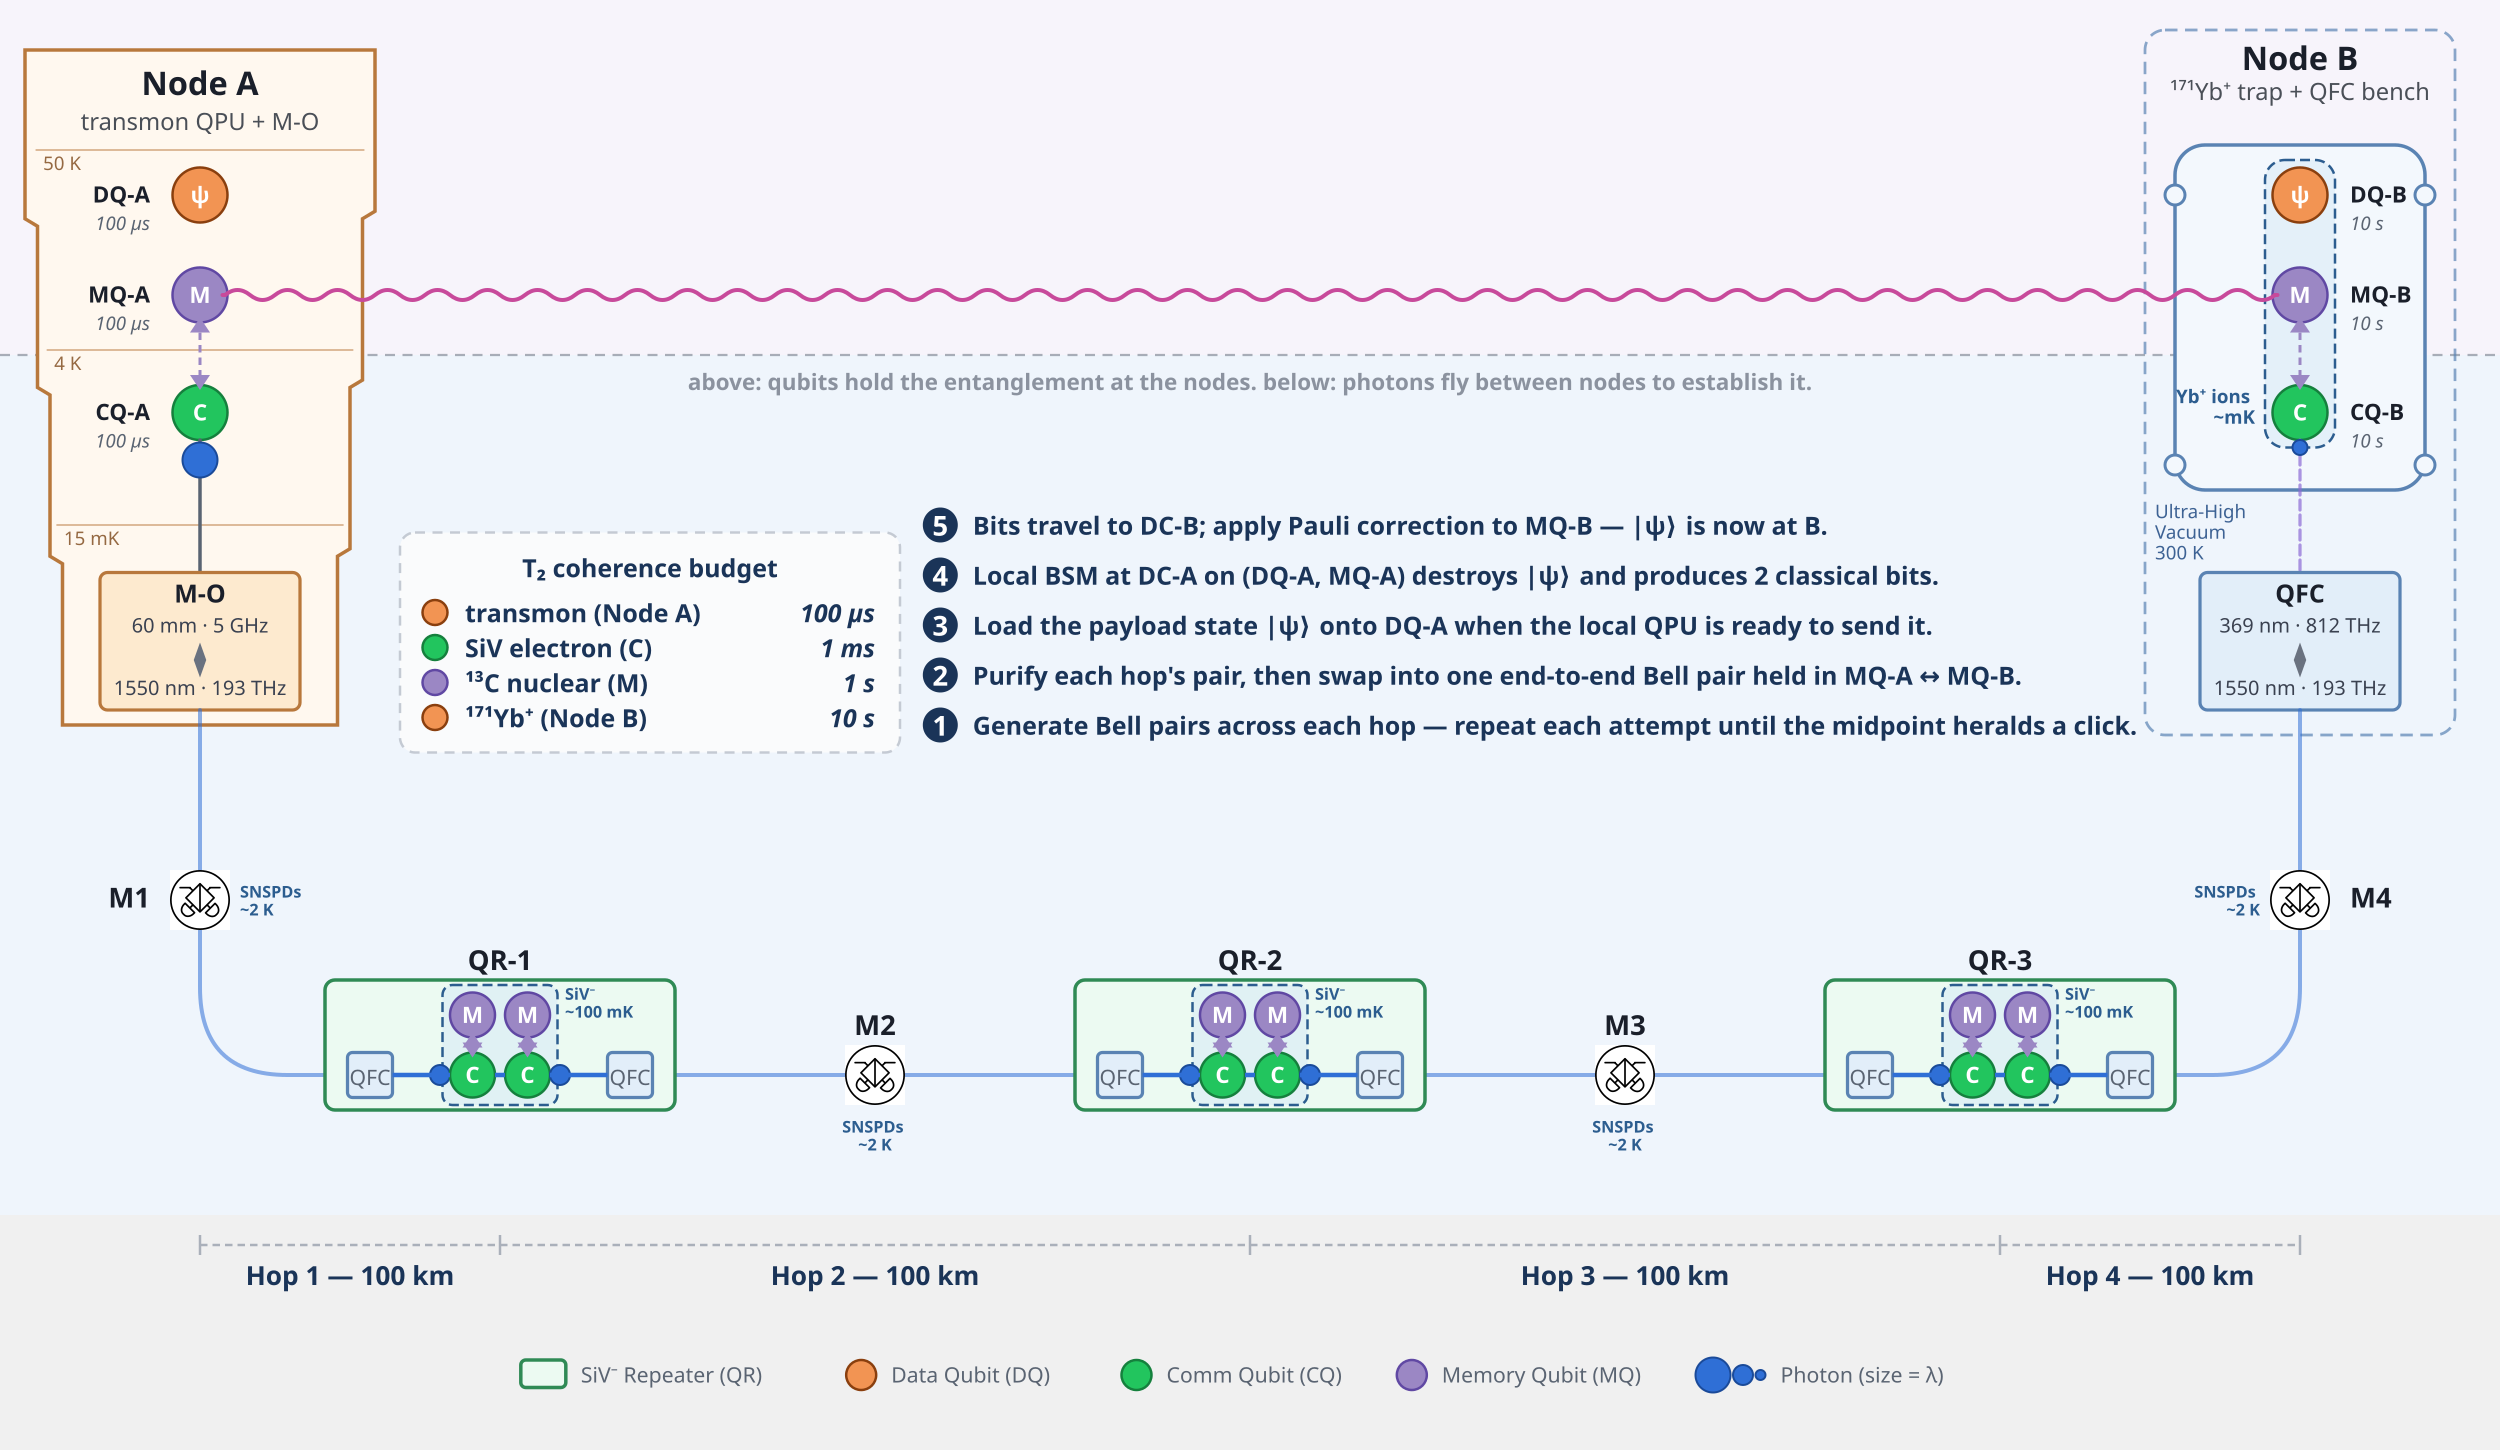
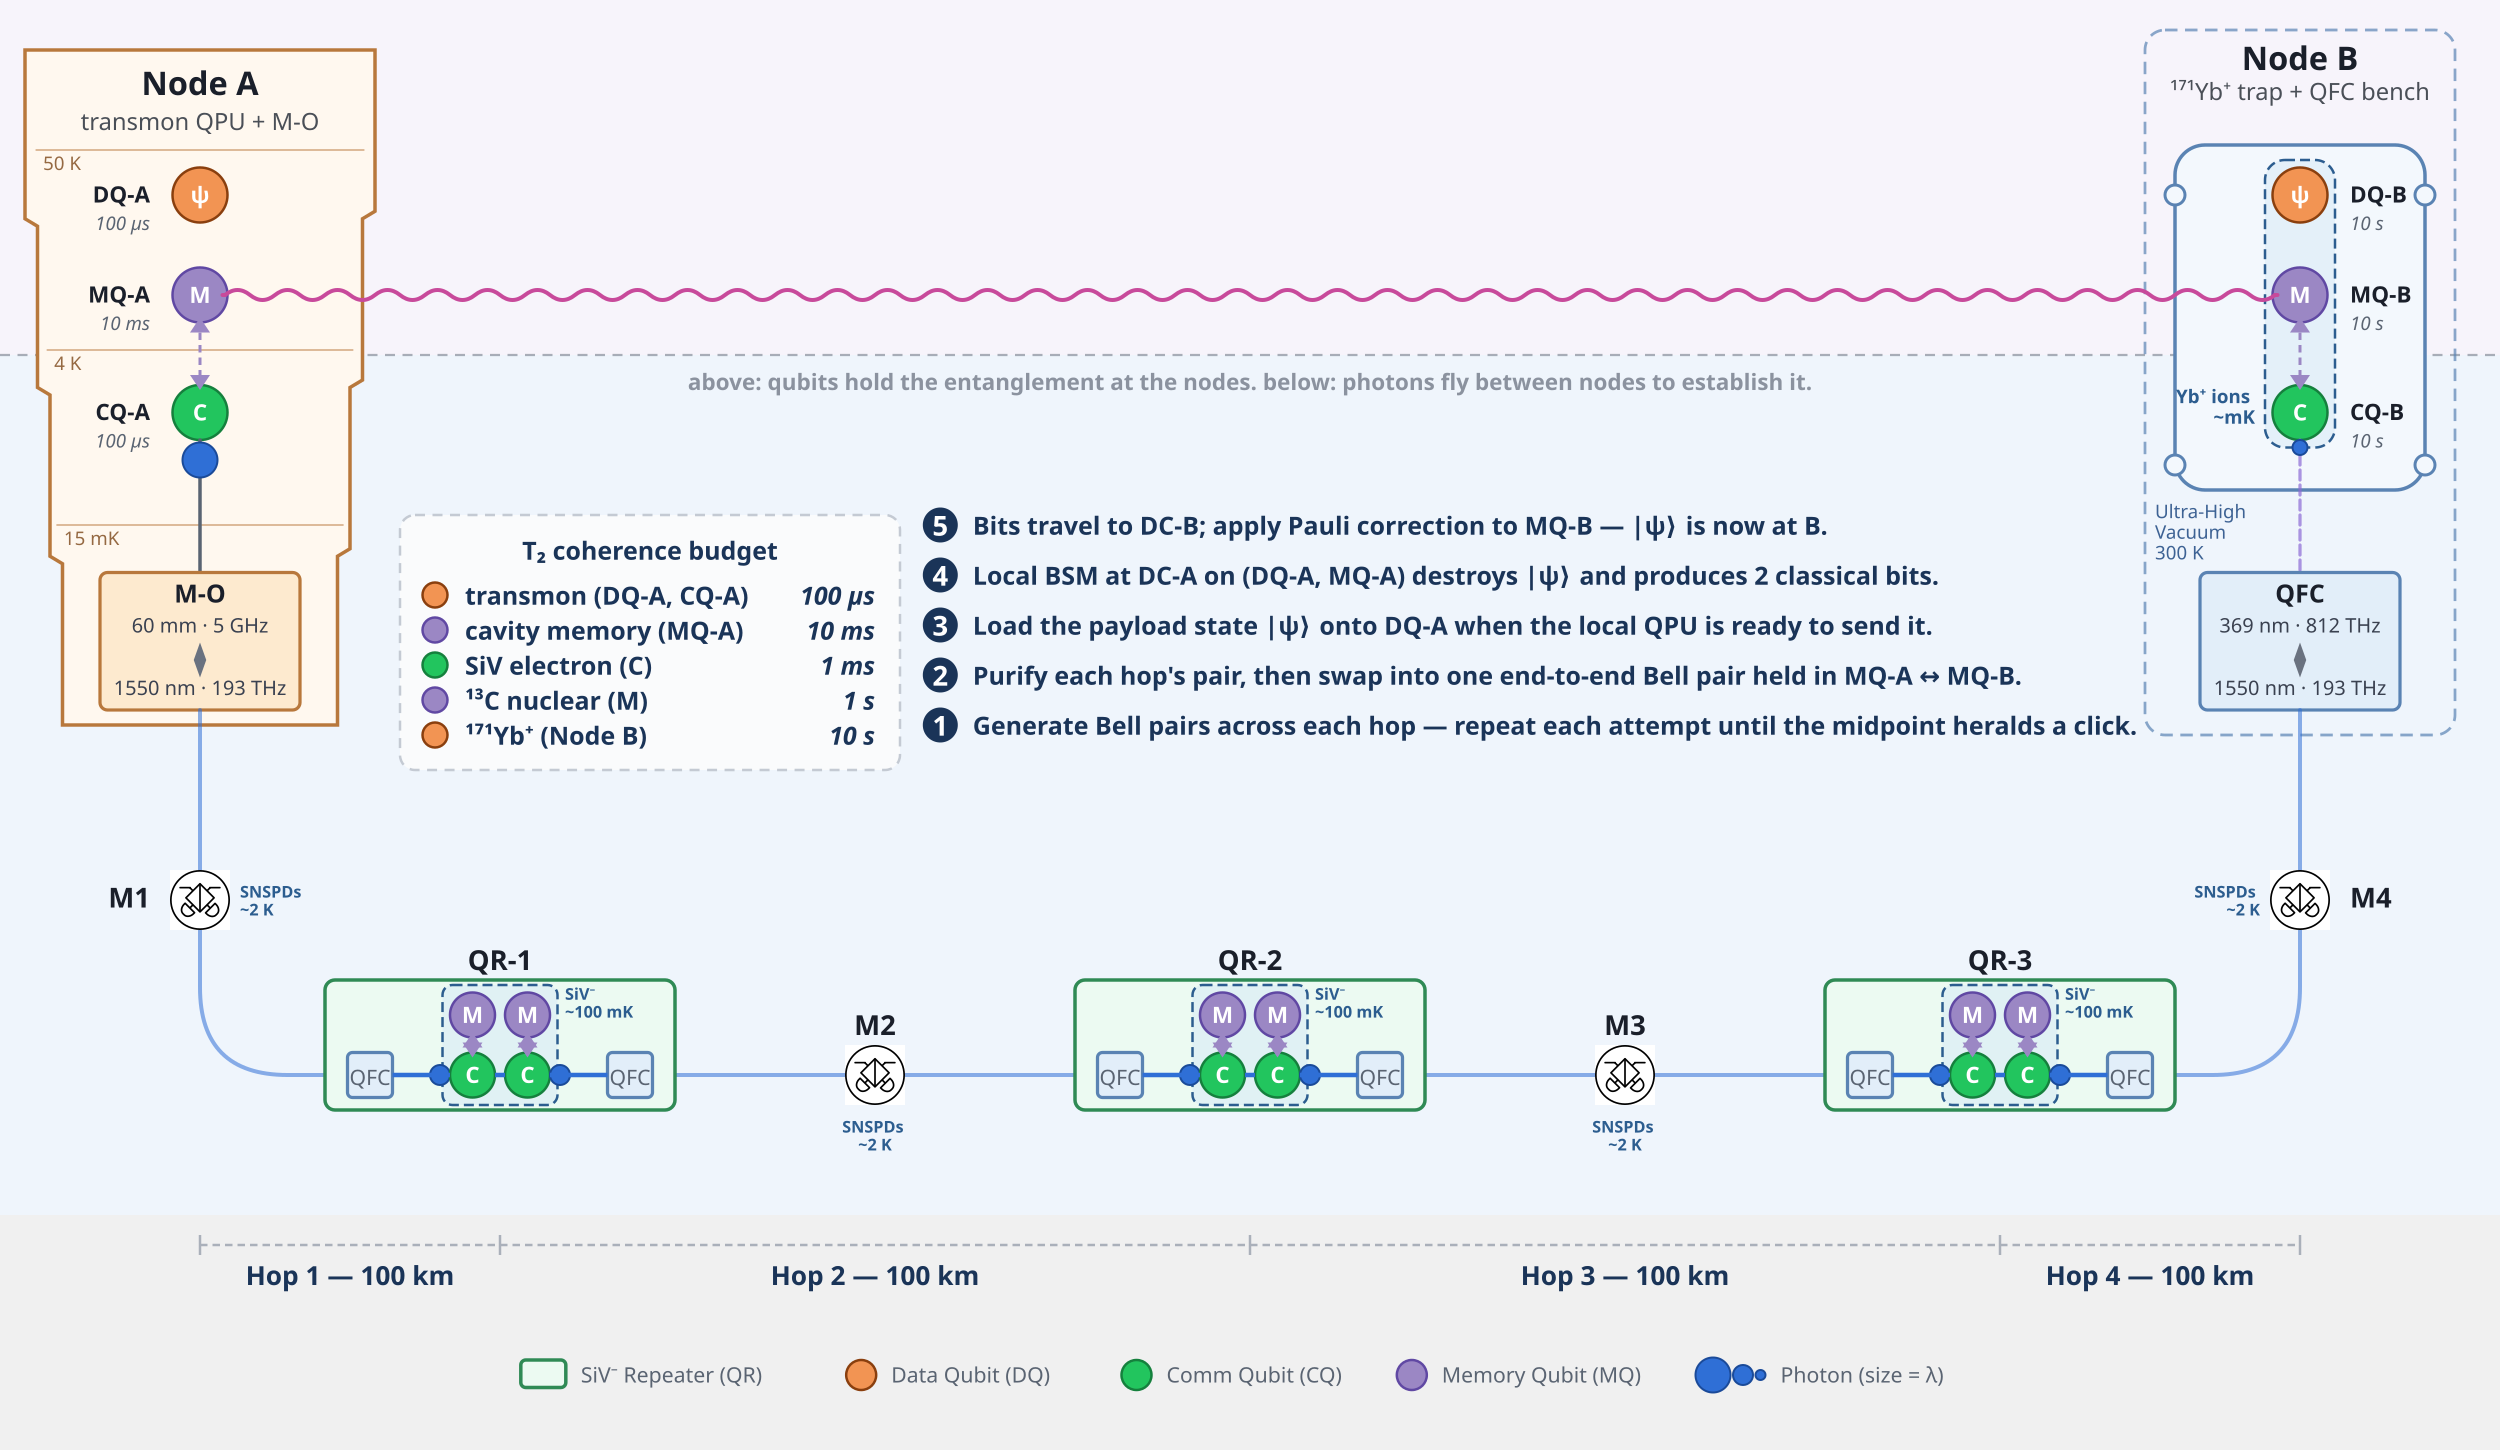
<svg xmlns="http://www.w3.org/2000/svg" viewBox="0 0 1000 580" role="img">
  <defs>
    <style>
  .vessel-A   { fill: #fff8ef; stroke: #b8783c; stroke-width: 1.4; }
  .vessel-B   { fill: #f3f8fd; stroke: #5a83b3; stroke-width: 1.4; }
  .nodeB-bdy  { fill: none; stroke: #5a83b3; stroke-width: 1.1; stroke-dasharray: 5 3; opacity: 0.7; }
  .repeater   { fill: #ecfaf2; stroke: #2f8a55; stroke-width: 1.4; }
  .m2o-blk    { fill: #fdeacf; stroke: #b8783c; stroke-width: 1.3; }
  .qfc-blk    { fill: #e2eef9; stroke: #5a83b3; stroke-width: 1.3; }
  .viewport   { fill: #f3f8fd; stroke: #5a83b3; stroke-width: 1.2; }
  .cold-zone  { fill: #d6e8f6; fill-opacity: 0.55; stroke: #2c5d8f; stroke-width: 1.0; stroke-dasharray: 4 2; }
  .cold-tag   { font: 700 7.5px sans-serif; fill: #2c5d8f; text-anchor: middle; }
  .t2-tag     { font: italic 7.5px sans-serif; fill: #5a6472; }
  .plate      { stroke: #b8783c; stroke-width: 0.7; opacity: 0.55; }

  .data       { fill: #f29453; stroke: #8a3f0e; stroke-width: 1; }
  .comm       { fill: #22c55e; stroke: #15803d; stroke-width: 1; }
  .memory     { fill: #9b87c4; stroke: #6048a3; stroke-width: 1; }
  .photon     { fill: #2f6fd6; stroke: #1a4a99; stroke-width: 0.8; }

  .node-ttl   { font: 700 13px sans-serif; fill: #1a1f2a; text-anchor: middle; }
  .node-sub   { font: 9.5px sans-serif; fill: #4a4f57; text-anchor: middle; }
  .lbl        { font: 600 11px sans-serif; fill: #1a1f2a; text-anchor: middle; }
  .blk-ttl    { font: 700 10px sans-serif; fill: #1a1f2a; text-anchor: middle; }
  .blk-line   { font: 8px sans-serif; fill: #3a4150; text-anchor: middle; }
  .plate-tag  { font: 7.5px sans-serif; fill: #8a5a30; text-anchor: start; opacity: 0.9; }
  .mini       { font: 8.5px sans-serif; fill: #5a6472; text-anchor: middle; }
  .qbit-in    { font: 700 9px sans-serif; fill: #ffffff; text-anchor: middle; dominant-baseline: middle; }
  .qbit-side  { font: 600 9px sans-serif; fill: #1a1f2a; }
  .km         { font: 600 9px sans-serif; fill: #5a6472; text-anchor: middle; }
  .hop        { font: 700 10.5px sans-serif; fill: #1a3458; text-anchor: middle; }
  .midline    { stroke: #aab0ba; stroke-width: 1; fill: none; stroke-dasharray: 3 2; }
  .swap-link  { stroke: #9b87c4; stroke-width: 1.2; fill: none; stroke-dasharray: 3 2; }

  .plane-matter    { fill: #f7f4fb; }
  .plane-photonic  { fill: #eff5fc; }
  .interface-line  { stroke: #6a7280; stroke-width: 0.9; fill: none; stroke-dasharray: 4 3; opacity: 0.55; }
  .plane-tag       { font: 700 9px sans-serif; fill: #6a7280; opacity: 0.75; }

  .fiber           { stroke: #5a6472; stroke-width: 1.4; fill: none; stroke-linecap: round; stroke-linejoin: round; }
  .fiber--quantum  { stroke: #2f6fd6; stroke-width: 1.6; fill: none; stroke-linecap: round; stroke-linejoin: round; opacity: 0.55; }
  .fiber--stub     { stroke: #2f6fd6; stroke-width: 1.8; fill: none; stroke-linecap: butt; }
  .fiber--uv       { stroke: #8c6ad6; stroke-width: 1.3; fill: none; stroke-linecap: round; stroke-dasharray: 4 2; opacity: 0.7; }

  /* End-to-end entanglement wavy line between MQ-A and MQ-B (workspace
     convention — magenta sinusoid; see /entanglement, /swapping). */
  .entanglement    { stroke: #c84a9b; stroke-width: 1.6; fill: none; stroke-linecap: round; }
  .entanglement-lbl{ font: 600 9px sans-serif; fill: #c84a9b; text-anchor: middle; }

  /* Numbered teleportation-protocol steps overlaid on the figure.
     dominant-baseline: central on BOTH the badge number and the caption
     text — otherwise the caption defaults to baseline-aligned (visual
     centre above y) while the badge number is geometrically centred at y,
     leaving the digits sitting visibly lower than the words. */
  .step-num   { font: 700 11px sans-serif; fill: #ffffff; text-anchor: middle; dominant-baseline: central; }
  .step-num-bg{ fill: #1a3458; stroke: none; }
  .step-txt   { font: 600 10px sans-serif; fill: #1a3458; text-anchor: start; dominant-baseline: central; }
</style>
    <symbol id="quisp-bsa-white" viewBox="0 0 100 100" overflow="visible">
      <rect x="0" y="0" width="100" height="100" fill="#ffffff" />
      <g transform="rotate(180 50 50)">
        <g id="layer1" transform="translate(-31.46088,77.69216)">
          <g id="g20029" transform="matrix(2.837529,0,0,2.837529,-4.74348,-1217.76)">
            <circle style="fill:none;stroke:#000000;stroke-width:1;stroke-miterlimit:4;stroke-dasharray:none" id="circle19883" cx="30.38" cy="419.403" r="17.121" />
            <rect style="fill:none;stroke:#000000;stroke-width:1;stroke-linejoin:round;stroke-miterlimit:4;stroke-dasharray:none" id="rect19885" width="11.686" height="11.686" x="-324.797" y="-281.833" ry="0" transform="rotate(-135)" />
            <path id="path19887" style="fill:none;stroke:#000000;stroke-width:1;stroke-linejoin:round;stroke-miterlimit:4;stroke-dasharray:none" d="m 20.283,411.291 c -1.34,1.34 -1.049,3.788 0.652,5.489 l 0.614,0.614 5.536,-5.536 -0.614,-0.614 c -1.701,-1.701 -4.149,-1.992 -5.489,-0.652 z" />
            <path id="path19889" style="fill:none;stroke:#000000;stroke-width:1;stroke-linejoin:round;stroke-miterlimit:4;stroke-dasharray:none" d="m 39.687,410.683 c -1.34,-1.34 -3.788,-1.049 -5.489,0.652 l -0.614,0.614 5.536,5.536 0.614,-0.614 c 1.701,-1.701 1.992,-4.149 0.652,-5.489 z" />
            <path style="fill:none;stroke:#000000;stroke-width:1;stroke-linecap:butt;stroke-linejoin:miter;stroke-miterlimit:4;stroke-dasharray:none;stroke-opacity:1" d="M 30.38,428.952 V 412.425" id="path19891" />
            <path style="fill:none;stroke:#000000;stroke-width:1;stroke-linecap:butt;stroke-linejoin:miter;stroke-miterlimit:4;stroke-dasharray:none;stroke-opacity:1" d="m 24.318,414.627 1.952,1.952" id="path19893" />
            <path style="fill:none;stroke:#000000;stroke-width:1;stroke-linecap:butt;stroke-linejoin:miter;stroke-miterlimit:4;stroke-dasharray:none;stroke-opacity:1" d="m 36.352,414.717 -1.952,1.952" id="path19895" />
            <path style="fill:none;stroke:#000000;stroke-width:1;stroke-linecap:butt;stroke-linejoin:miter;stroke-miterlimit:4;stroke-dasharray:none;stroke-opacity:1" d="m 34.512,424.82 1.952,1.952" id="path19897" />
            <path style="fill:none;stroke:#000000;stroke-width:1;stroke-linecap:round;stroke-linejoin:miter;stroke-miterlimit:4;stroke-dasharray:none;stroke-opacity:1" d="m 36.202,426.664 h 5.849" id="path19899" />
            <path style="fill:none;stroke:#000000;stroke-width:1;stroke-linecap:butt;stroke-linejoin:miter;stroke-miterlimit:4;stroke-dasharray:none;stroke-opacity:1" d="m 26.248,424.82 -1.952,1.952" id="path19903" />
            <path style="fill:none;stroke:#000000;stroke-width:1;stroke-linecap:round;stroke-linejoin:miter;stroke-miterlimit:4;stroke-dasharray:none;stroke-opacity:1" d="M 24.558,426.664 H 18.71" id="path19905" />
          </g>
        </g>
      </g>
    </symbol>
  </defs>
  <rect x="0" y="0" width="1000" height="142" class="plane-matter" />
  <rect x="0" y="142" width="1000" height="344" class="plane-photonic" />
  <line x1="0" y1="142" x2="1000" y2="142" class="interface-line" />
  <text x="500.0" y="156" class="plane-tag" style="text-anchor:middle">above: qubits hold the entanglement at the nodes.   below: photons fly between nodes to establish it.</text>
  <path d="M 10.0,20 L 150.0,20 L 150.0,84.5 L 145.0,87.5 L 145.0,152.0 L 140.0,155.0 L 140.0,219.5 L 135.0,222.5 L 135.0,290 L 25.0,290 L 25.0,225.5 L 20.0,222.5 L 20.0,158.0 L 15.0,155.0 L 15.0,90.5 L 10.0,87.5 L 10.0,20 Z" class="vessel-A" />
  <line x1="14.222" y1="60" x2="145.778" y2="60" class="plate" />
  <text x="17.222" y="68" class="plate-tag" style="text-anchor:start">50 K</text>
  <line x1="18.667" y1="140" x2="141.333" y2="140" class="plate" />
  <text x="21.667" y="148" class="plate-tag" style="text-anchor:start">4 K</text>
  <line x1="22.556" y1="210" x2="137.444" y2="210" class="plate" />
  <text x="25.556" y="218" class="plate-tag" style="text-anchor:start">15 mK</text>
  <text x="80" y="38" class="node-ttl" style="text-anchor:middle">Node A</text>
  <text x="80" y="52" class="node-sub" style="text-anchor:middle">transmon QPU + M-O</text>
  <circle cx="80" cy="78" r="11" class="data" />
  <text x="80" y="78" class="qbit-in" style="text-anchor:middle">ψ</text>
  <text x="60" y="81" class="qbit-side" style="text-anchor:end">DQ-A</text>
  <circle cx="80" cy="118" r="11" class="memory" />
  <text x="80" y="118" class="qbit-in" style="text-anchor:middle">M</text>
  <text x="60" y="121" class="qbit-side" style="text-anchor:end">MQ-A</text>
  <circle cx="80" cy="165" r="11" class="comm" />
  <text x="80" y="165" class="qbit-in" style="text-anchor:middle">C</text>
  <text x="60" y="168" class="qbit-side" style="text-anchor:end">CQ-A</text>
  <line x1="80" y1="133" x2="80" y2="150" class="swap-link" />
  <path d="M 76 133 L 84 133 L 80 127 Z" style="fill:#9b87c4" />
  <path d="M 76 150 L 84 150 L 80 156 Z" style="fill:#9b87c4" />
  <text x="60" y="92" class="t2-tag" style="text-anchor:end">100 µs</text>
-   <text x="60" y="132" class="t2-tag" style="text-anchor:end">100 µs</text>
+   <text x="60" y="132" class="t2-tag" style="text-anchor:end">10 ms</text>
  <text x="60" y="179" class="t2-tag" style="text-anchor:end">100 µs</text>
  <line x1="80" y1="176" x2="80" y2="229" class="fiber" />
  <circle cx="80" cy="184" r="7" class="photon" />
  <rect x="40.0" y="229" width="80" height="55" rx="3" class="m2o-blk" />
  <text x="80" y="241" class="blk-ttl" style="text-anchor:middle">M-O</text>
  <text x="80" y="253" class="blk-line" style="text-anchor:middle">60 mm · 5 GHz</text>
  <path d="M 80 257 L 82.5 264 L 80 271 L 77.5 264 Z" style="fill:#6a7280" />
  <text x="80" y="278" class="blk-line" style="text-anchor:middle">1550 nm · 193 THz</text>
  <path d="M 80 284 V 395 Q 80 430 115 430 H 139" class="fiber--quantum" />
  <rect x="858.0" y="12" width="124" height="282" rx="8" class="nodeB-bdy" />
  <text x="920" y="28" class="node-ttl" style="text-anchor:middle">Node B</text>
  <text x="920" y="40" class="node-sub" style="text-anchor:middle">¹⁷¹Yb⁺ trap + QFC bench</text>
  <rect x="870.0" y="58" width="100" height="138" rx="12" class="vessel-B" />
  <circle cx="870.0" cy="78" r="4" class="viewport" />
  <circle cx="970.0" cy="78" r="4" class="viewport" />
  <circle cx="870.0" cy="186" r="4" class="viewport" />
  <circle cx="970.0" cy="186" r="4" class="viewport" />
  <rect x="906" y="64" width="28" height="115" rx="8" class="cold-zone" />
  <text x="902" y="165" class="cold-tag" style="text-anchor:end">
    <tspan x="902" dy="-0.5em">Yb⁺ ions</tspan>
    <tspan x="902" dy="1.1em">~mK</tspan>
  </text>
  <text x="862" y="215.5" class="plate-tag" style="text-anchor:start;fill:#2a5288;font-size:7.5px">
    <tspan x="862" dy="-1.1em">Ultra-High</tspan>
    <tspan x="862" dy="1.1em">Vacuum</tspan>
    <tspan x="862" dy="1.1em">300 K</tspan>
  </text>
  <circle cx="920" cy="78" r="11" class="data" />
  <text x="920" y="78" class="qbit-in" style="text-anchor:middle">ψ</text>
  <text x="940" y="81" class="qbit-side" style="text-anchor:start">DQ-B</text>
  <circle cx="920" cy="118" r="11" class="memory" />
  <text x="920" y="118" class="qbit-in" style="text-anchor:middle">M</text>
  <text x="940" y="121" class="qbit-side" style="text-anchor:start">MQ-B</text>
  <circle cx="920" cy="165" r="11" class="comm" />
  <text x="920" y="165" class="qbit-in" style="text-anchor:middle">C</text>
  <text x="940" y="168" class="qbit-side" style="text-anchor:start">CQ-B</text>
  <line x1="920" y1="133" x2="920" y2="150" class="swap-link" />
  <path d="M 916 133 L 924 133 L 920 127 Z" style="fill:#9b87c4" />
  <path d="M 916 150 L 924 150 L 920 156 Z" style="fill:#9b87c4" />
  <text x="940" y="92" class="t2-tag" style="text-anchor:start">10 s</text>
  <text x="940" y="132" class="t2-tag" style="text-anchor:start">10 s</text>
  <text x="940" y="179" class="t2-tag" style="text-anchor:start">10 s</text>
  <line x1="920" y1="176" x2="920" y2="229" class="fiber--uv" />
  <circle cx="920" cy="179" r="3" class="photon" />
  <rect x="880.0" y="229" width="80" height="55" rx="3" class="qfc-blk" />
  <text x="920" y="241" class="blk-ttl" style="text-anchor:middle">QFC</text>
  <text x="920" y="253" class="blk-line" style="text-anchor:middle">369 nm · 812 THz</text>
  <path d="M 920 257 L 922.5 264 L 920 271 L 917.5 264 Z" style="fill:#6a7280" />
  <text x="920" y="278" class="blk-line" style="text-anchor:middle">1550 nm · 193 THz</text>
  <path d="M 920 284 V 395 Q 920 430 885 430 H 861" class="fiber--quantum" />
  <line x1="261" y1="430" x2="439" y2="430" class="fiber--quantum" />
  <line x1="561" y1="430" x2="739" y2="430" class="fiber--quantum" />
  <rect x="130.0" y="392" width="140" height="52" rx="4" class="repeater" />
  <rect x="177.0" y="394" width="46.0" height="48" rx="4" class="cold-zone" />
  <text x="200" y="388" class="lbl" style="text-anchor:middle">QR-1</text>
  <text x="226.0" y="396" class="cold-tag" style="text-anchor:start;font-size:6.5px">
    <tspan x="226.0" dy="0.6em">SiV⁻</tspan>
    <tspan x="226.0" dy="1.1em">~100 mK</tspan>
  </text>
  <rect x="139" y="421" width="18" height="18" rx="2" class="qfc-blk" />
  <text x="148" y="434" class="mini" style="text-anchor:middle">QFC</text>
  <circle cx="176.0" cy="430" r="4" class="photon" />
  <circle cx="189.0" cy="430" r="9" class="comm" />
  <text x="189.0" y="430" class="qbit-in" style="text-anchor:middle">C</text>
  <circle cx="211.0" cy="430" r="9" class="comm" />
  <text x="211.0" y="430" class="qbit-in" style="text-anchor:middle">C</text>
  <circle cx="224.0" cy="430" r="4" class="photon" />
  <rect x="243" y="421" width="18" height="18" rx="2" class="qfc-blk" />
  <text x="252" y="434" class="mini" style="text-anchor:middle">QFC</text>
  <circle cx="189.0" cy="406" r="9" class="memory" />
  <text x="189.0" y="406" class="qbit-in" style="text-anchor:middle">M</text>
  <circle cx="211.0" cy="406" r="9" class="memory" />
  <text x="211.0" y="406" class="qbit-in" style="text-anchor:middle">M</text>
  <line x1="189.0" y1="419" x2="189.0" y2="417" class="swap-link" />
  <path d="M 185.0 419 L 193.0 419 L 189.0 413 Z" style="fill:#9b87c4" />
  <path d="M 185.0 417 L 193.0 417 L 189.0 423 Z" style="fill:#9b87c4" />
  <line x1="211.0" y1="419" x2="211.0" y2="417" class="swap-link" />
  <path d="M 207.0 419 L 215.0 419 L 211.0 413 Z" style="fill:#9b87c4" />
  <path d="M 207.0 417 L 215.0 417 L 211.0 423 Z" style="fill:#9b87c4" />
  <line x1="157" y1="430" x2="180.0" y2="430" class="fiber--stub" />
  <line x1="220.0" y1="430" x2="243" y2="430" class="fiber--stub" />
  <line x1="198.0" y1="430" x2="202.0" y2="430" class="fiber--stub" />
  <rect x="430.0" y="392" width="140" height="52" rx="4" class="repeater" />
  <rect x="477.0" y="394" width="46.0" height="48" rx="4" class="cold-zone" />
  <text x="500" y="388" class="lbl" style="text-anchor:middle">QR-2</text>
  <text x="526.0" y="396" class="cold-tag" style="text-anchor:start;font-size:6.5px">
    <tspan x="526.0" dy="0.6em">SiV⁻</tspan>
    <tspan x="526.0" dy="1.1em">~100 mK</tspan>
  </text>
  <rect x="439" y="421" width="18" height="18" rx="2" class="qfc-blk" />
  <text x="448" y="434" class="mini" style="text-anchor:middle">QFC</text>
  <circle cx="476.0" cy="430" r="4" class="photon" />
  <circle cx="489.0" cy="430" r="9" class="comm" />
  <text x="489.0" y="430" class="qbit-in" style="text-anchor:middle">C</text>
  <circle cx="511.0" cy="430" r="9" class="comm" />
  <text x="511.0" y="430" class="qbit-in" style="text-anchor:middle">C</text>
  <circle cx="524.0" cy="430" r="4" class="photon" />
  <rect x="543" y="421" width="18" height="18" rx="2" class="qfc-blk" />
  <text x="552" y="434" class="mini" style="text-anchor:middle">QFC</text>
  <circle cx="489.0" cy="406" r="9" class="memory" />
  <text x="489.0" y="406" class="qbit-in" style="text-anchor:middle">M</text>
  <circle cx="511.0" cy="406" r="9" class="memory" />
  <text x="511.0" y="406" class="qbit-in" style="text-anchor:middle">M</text>
  <line x1="489.0" y1="419" x2="489.0" y2="417" class="swap-link" />
  <path d="M 485.0 419 L 493.0 419 L 489.0 413 Z" style="fill:#9b87c4" />
  <path d="M 485.0 417 L 493.0 417 L 489.0 423 Z" style="fill:#9b87c4" />
  <line x1="511.0" y1="419" x2="511.0" y2="417" class="swap-link" />
  <path d="M 507.0 419 L 515.0 419 L 511.0 413 Z" style="fill:#9b87c4" />
  <path d="M 507.0 417 L 515.0 417 L 511.0 423 Z" style="fill:#9b87c4" />
  <line x1="457" y1="430" x2="480.0" y2="430" class="fiber--stub" />
  <line x1="520.0" y1="430" x2="543" y2="430" class="fiber--stub" />
  <line x1="498.0" y1="430" x2="502.0" y2="430" class="fiber--stub" />
  <rect x="730.0" y="392" width="140" height="52" rx="4" class="repeater" />
  <rect x="777.0" y="394" width="46.0" height="48" rx="4" class="cold-zone" />
  <text x="800" y="388" class="lbl" style="text-anchor:middle">QR-3</text>
  <text x="826.0" y="396" class="cold-tag" style="text-anchor:start;font-size:6.5px">
    <tspan x="826.0" dy="0.6em">SiV⁻</tspan>
    <tspan x="826.0" dy="1.1em">~100 mK</tspan>
  </text>
  <rect x="739" y="421" width="18" height="18" rx="2" class="qfc-blk" />
  <text x="748" y="434" class="mini" style="text-anchor:middle">QFC</text>
  <circle cx="776.0" cy="430" r="4" class="photon" />
  <circle cx="789.0" cy="430" r="9" class="comm" />
  <text x="789.0" y="430" class="qbit-in" style="text-anchor:middle">C</text>
  <circle cx="811.0" cy="430" r="9" class="comm" />
  <text x="811.0" y="430" class="qbit-in" style="text-anchor:middle">C</text>
  <circle cx="824.0" cy="430" r="4" class="photon" />
  <rect x="843" y="421" width="18" height="18" rx="2" class="qfc-blk" />
  <text x="852" y="434" class="mini" style="text-anchor:middle">QFC</text>
  <circle cx="789.0" cy="406" r="9" class="memory" />
  <text x="789.0" y="406" class="qbit-in" style="text-anchor:middle">M</text>
  <circle cx="811.0" cy="406" r="9" class="memory" />
  <text x="811.0" y="406" class="qbit-in" style="text-anchor:middle">M</text>
  <line x1="789.0" y1="419" x2="789.0" y2="417" class="swap-link" />
  <path d="M 785.0 419 L 793.0 419 L 789.0 413 Z" style="fill:#9b87c4" />
  <path d="M 785.0 417 L 793.0 417 L 789.0 423 Z" style="fill:#9b87c4" />
  <line x1="811.0" y1="419" x2="811.0" y2="417" class="swap-link" />
  <path d="M 807.0 419 L 815.0 419 L 811.0 413 Z" style="fill:#9b87c4" />
  <path d="M 807.0 417 L 815.0 417 L 811.0 423 Z" style="fill:#9b87c4" />
  <line x1="757" y1="430" x2="780.0" y2="430" class="fiber--stub" />
  <line x1="820.0" y1="430" x2="843" y2="430" class="fiber--stub" />
  <line x1="798.0" y1="430" x2="802.0" y2="430" class="fiber--stub" />
  <use href="#quisp-bsa-white" x="68.0" y="348.0" width="24" height="24" />
  <text x="60.0" y="363" class="lbl" style="text-anchor:end">M1</text>
  <use href="#quisp-bsa-white" x="908.0" y="348.0" width="24" height="24" />
  <text x="940.0" y="363" class="lbl" style="text-anchor:start">M4</text>
  <use href="#quisp-bsa-white" x="338.0" y="418.0" width="24" height="24" />
  <text x="350.0" y="414.0" class="lbl" style="text-anchor:middle">M2</text>
  <use href="#quisp-bsa-white" x="638.0" y="418.0" width="24" height="24" />
  <text x="650.0" y="414.0" class="lbl" style="text-anchor:middle">M3</text>
  <text x="96" y="360" class="cold-tag" style="text-anchor:start;font-size:6.5px">
    <tspan x="96" dy="-0.15em">SNSPDs</tspan>
    <tspan x="96" dy="1.1em">~2 K</tspan>
  </text>
  <text x="904" y="360" class="cold-tag" style="text-anchor:end;font-size:6.5px">
    <tspan x="904" dy="-0.15em">SNSPDs</tspan>
    <tspan x="904" dy="1.1em">~2 K</tspan>
  </text>
  <text x="350.0" y="454" class="cold-tag" style="text-anchor:middle;font-size:6.5px">
    <tspan x="350.0" dy="-0.15em">SNSPDs</tspan>
    <tspan x="350.0" dy="1.1em">~2 K</tspan>
  </text>
  <text x="650.0" y="454" class="cold-tag" style="text-anchor:middle;font-size:6.5px">
    <tspan x="650.0" dy="-0.15em">SNSPDs</tspan>
    <tspan x="650.0" dy="1.1em">~2 K</tspan>
  </text>
  <line x1="80" y1="498" x2="200" y2="498" class="midline" />
  <text x="140.0" y="514" class="hop" style="text-anchor:middle">Hop 1 — 100 km</text>
  <line x1="200" y1="498" x2="500" y2="498" class="midline" />
  <text x="350.0" y="514" class="hop" style="text-anchor:middle">Hop 2 — 100 km</text>
  <line x1="500" y1="498" x2="800" y2="498" class="midline" />
  <text x="650.0" y="514" class="hop" style="text-anchor:middle">Hop 3 — 100 km</text>
  <line x1="800" y1="498" x2="920" y2="498" class="midline" />
  <text x="860.0" y="514" class="hop" style="text-anchor:middle">Hop 4 — 100 km</text>
  <line x1="80" y1="494" x2="80" y2="502" style="stroke:#aab0ba;stroke-width:1" />
  <line x1="200" y1="494" x2="200" y2="502" style="stroke:#aab0ba;stroke-width:1" />
  <line x1="500" y1="494" x2="500" y2="502" style="stroke:#aab0ba;stroke-width:1" />
  <line x1="800" y1="494" x2="800" y2="502" style="stroke:#aab0ba;stroke-width:1" />
  <line x1="920" y1="494" x2="920" y2="502" style="stroke:#aab0ba;stroke-width:1" />
  <line x1="89" y1="118" x2="90.0" y2="118" class="entanglement" />
  <path d="M 90.0 118 q 5.0 -4 10 0 t 10 0 t 10 0 t 10 0 t 10 0 t 10 0 t 10 0 t 10 0 t 10 0 t 10 0 t 10 0 t 10 0 t 10 0 t 10 0 t 10 0 t 10 0 t 10 0 t 10 0 t 10 0 t 10 0 t 10 0 t 10 0 t 10 0 t 10 0 t 10 0 t 10 0 t 10 0 t 10 0 t 10 0 t 10 0 t 10 0 t 10 0 t 10 0 t 10 0 t 10 0 t 10 0 t 10 0 t 10 0 t 10 0 t 10 0 t 10 0 t 10 0 t 10 0 t 10 0 t 10 0 t 10 0 t 10 0 t 10 0 t 10 0 t 10 0 t 10 0 t 10 0 t 10 0 t 10 0 t 10 0 t 10 0 t 10 0 t 10 0 t 10 0 t 10 0 t 10 0 t 10 0 t 10 0 t 10 0 t 10 0 t 10 0 t 10 0 t 10 0 t 10 0 t 10 0 t 10 0 t 10 0 t 10 0 t 10 0 t 10 0 t 10 0 t 10 0 t 10 0 t 10 0 t 10 0 t 10 0 t 10 0" class="entanglement" />
  <line x1="910.0" y1="118" x2="911" y2="118" class="entanglement" />
  <circle cx="376.12" cy="290.0" r="7" class="step-num-bg" />
  <text x="376.12" y="290.0" class="step-num" style="text-anchor:middle">1</text>
  <text x="389.12" y="290.0" class="step-txt" style="text-anchor:start">Generate Bell pairs across each hop — repeat each attempt until the midpoint heralds a click.</text>
  <circle cx="376.12" cy="270.0" r="7" class="step-num-bg" />
  <text x="376.12" y="270.0" class="step-num" style="text-anchor:middle">2</text>
  <text x="389.12" y="270.0" class="step-txt" style="text-anchor:start">Purify each hop's pair, then swap into one end-to-end Bell pair held in MQ-A ↔ MQ-B.</text>
  <circle cx="376.12" cy="250.0" r="7" class="step-num-bg" />
  <text x="376.12" y="250.0" class="step-num" style="text-anchor:middle">3</text>
  <text x="389.12" y="250.0" class="step-txt" style="text-anchor:start">Load the payload state |ψ⟩ onto DQ-A when the local QPU is ready to send it.</text>
  <circle cx="376.12" cy="230.0" r="7" class="step-num-bg" />
  <text x="376.12" y="230.0" class="step-num" style="text-anchor:middle">4</text>
  <text x="389.12" y="230.0" class="step-txt" style="text-anchor:start">Local BSM at DC-A on (DQ-A, MQ-A) destroys |ψ⟩ and produces 2 classical bits.</text>
  <circle cx="376.12" cy="210.0" r="7" class="step-num-bg" />
  <text x="376.12" y="210.0" class="step-num" style="text-anchor:middle">5</text>
  <text x="389.12" y="210.0" class="step-txt" style="text-anchor:start">Bits travel to DC-B; apply Pauli correction to MQ-B — |ψ⟩ is now at B.</text>
-   <rect x="160" y="213" width="200" height="88" rx="6" style="fill: #fafbfc; stroke: #c4cad3; stroke-width: 1; stroke-dasharray: 4 3" />
-   <text x="260.0" y="227" class="step-txt" style="text-anchor:middle;font-weight: 700">T₂ coherence budget</text>
-   <circle cx="174" cy="245" r="5" class="data" />
-   <text x="186" y="245" class="step-txt" style="text-anchor:start">transmon (Node A)</text>
-   <text x="350" y="245" class="step-txt" style="text-anchor:end;font-style: italic">100 µs</text>
-   <circle cx="174" cy="259" r="5" class="comm" />
-   <text x="186" y="259" class="step-txt" style="text-anchor:start">SiV electron (C)</text>
-   <text x="350" y="259" class="step-txt" style="text-anchor:end;font-style: italic">1 ms</text>
-   <circle cx="174" cy="273" r="5" class="memory" />
-   <text x="186" y="273" class="step-txt" style="text-anchor:start">¹³C nuclear (M)</text>
-   <text x="350" y="273" class="step-txt" style="text-anchor:end;font-style: italic">1 s</text>
-   <circle cx="174" cy="287" r="5" class="data" />
-   <text x="186" y="287" class="step-txt" style="text-anchor:start">¹⁷¹Yb⁺ (Node B)</text>
-   <text x="350" y="287" class="step-txt" style="text-anchor:end;font-style: italic">10 s</text>
+   <rect x="160" y="206" width="200" height="102" rx="6" style="fill: #fafbfc; stroke: #c4cad3; stroke-width: 1; stroke-dasharray: 4 3" />
+   <text x="260.0" y="220" class="step-txt" style="text-anchor:middle;font-weight: 700">T₂ coherence budget</text>
+   <circle cx="174" cy="238" r="5" class="data" />
+   <text x="186" y="238" class="step-txt" style="text-anchor:start">transmon (DQ-A, CQ-A)</text>
+   <text x="350" y="238" class="step-txt" style="text-anchor:end;font-style: italic">100 µs</text>
+   <circle cx="174" cy="252" r="5" class="memory" />
+   <text x="186" y="252" class="step-txt" style="text-anchor:start">cavity memory (MQ-A)</text>
+   <text x="350" y="252" class="step-txt" style="text-anchor:end;font-style: italic">10 ms</text>
+   <circle cx="174" cy="266" r="5" class="comm" />
+   <text x="186" y="266" class="step-txt" style="text-anchor:start">SiV electron (C)</text>
+   <text x="350" y="266" class="step-txt" style="text-anchor:end;font-style: italic">1 ms</text>
+   <circle cx="174" cy="280" r="5" class="memory" />
+   <text x="186" y="280" class="step-txt" style="text-anchor:start">¹³C nuclear (M)</text>
+   <text x="350" y="280" class="step-txt" style="text-anchor:end;font-style: italic">1 s</text>
+   <circle cx="174" cy="294" r="5" class="data" />
+   <text x="186" y="294" class="step-txt" style="text-anchor:start">¹⁷¹Yb⁺ (Node B)</text>
+   <text x="350" y="294" class="step-txt" style="text-anchor:end;font-style: italic">10 s</text>
  <rect x="208.325" y="544" width="18" height="11" rx="2" class="repeater" />
  <text x="232.325" y="553" class="mini" style="text-anchor:start">SiV⁻ Repeater (QR)</text>
  <circle cx="344.475" cy="550" r="6" class="data" />
  <text x="356.475" y="553" class="mini" style="text-anchor:start">Data Qubit (DQ)</text>
  <circle cx="454.6" cy="550" r="6" class="comm" />
  <text x="466.6" y="553" class="mini" style="text-anchor:start">Comm Qubit (CQ)</text>
  <circle cx="564.725" cy="550" r="6" class="memory" />
  <text x="576.725" y="553" class="mini" style="text-anchor:start">Memory Qubit (MQ)</text>
  <circle cx="685.2" cy="550" r="7" class="photon" />
  <circle cx="697.2" cy="550" r="4" class="photon" />
  <circle cx="704.2" cy="550" r="2" class="photon" />
  <text x="712.2" y="553" class="mini" style="text-anchor:start">Photon (size = λ)</text>
</svg>
